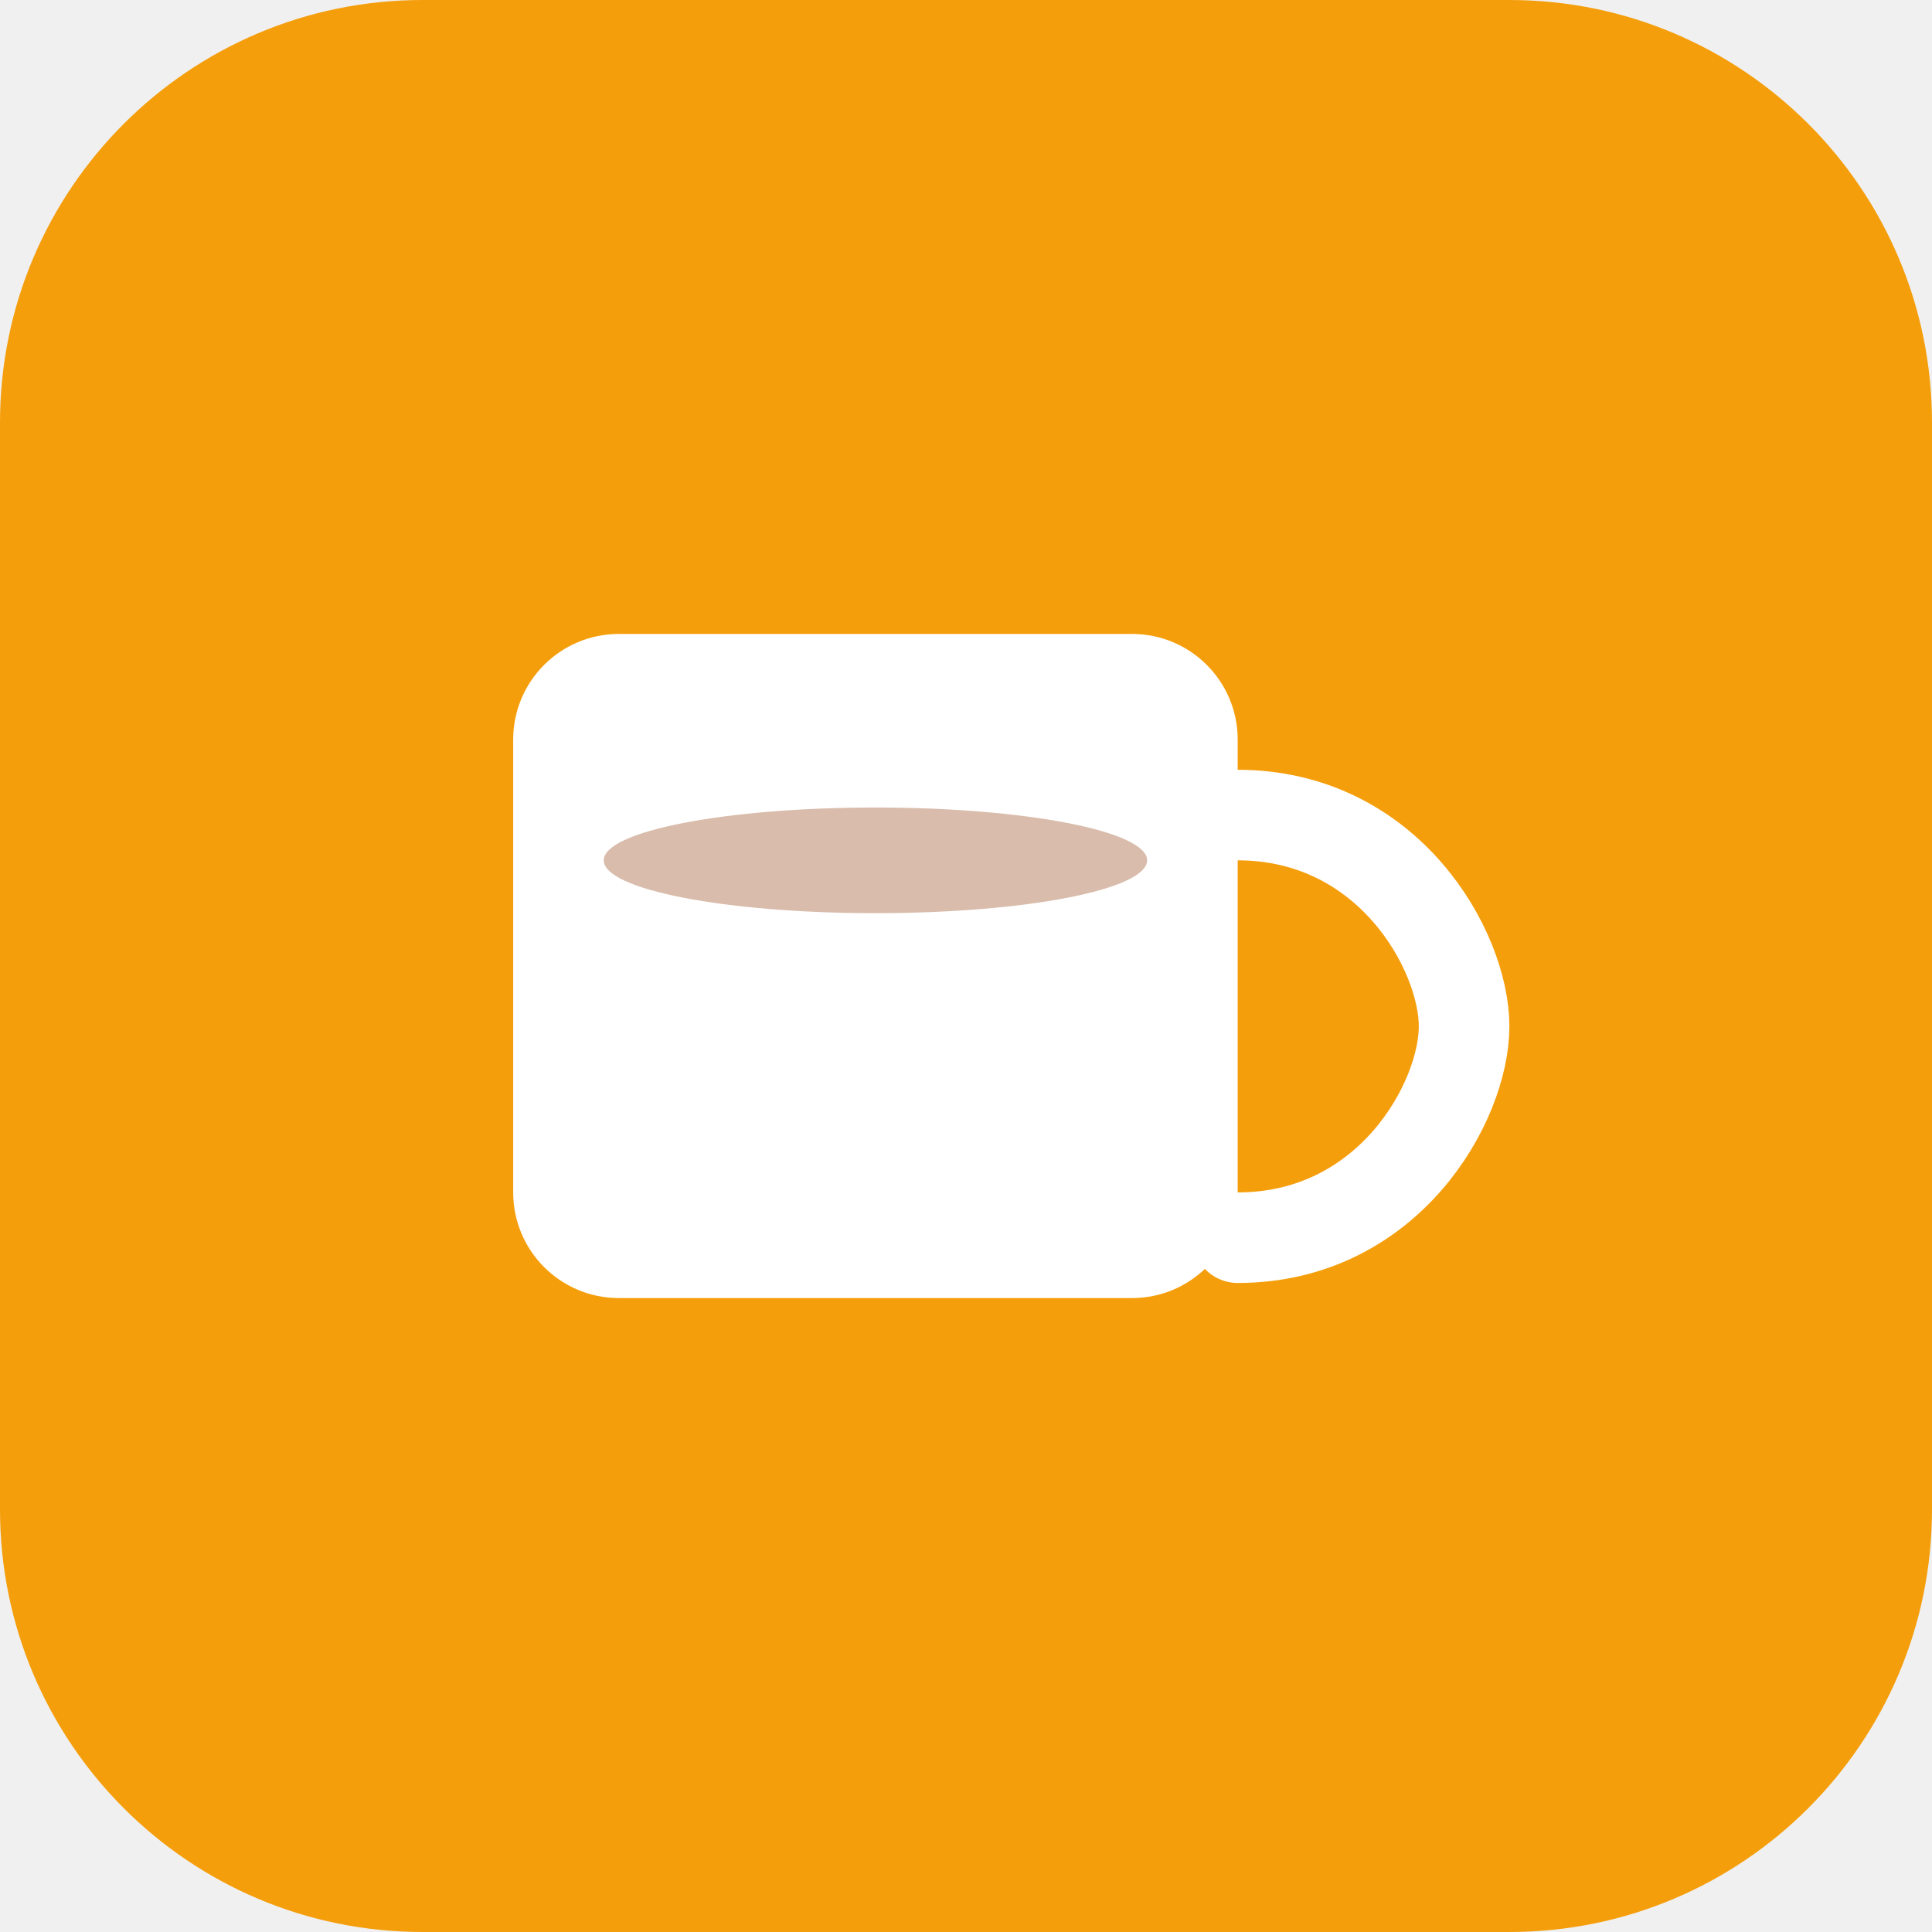
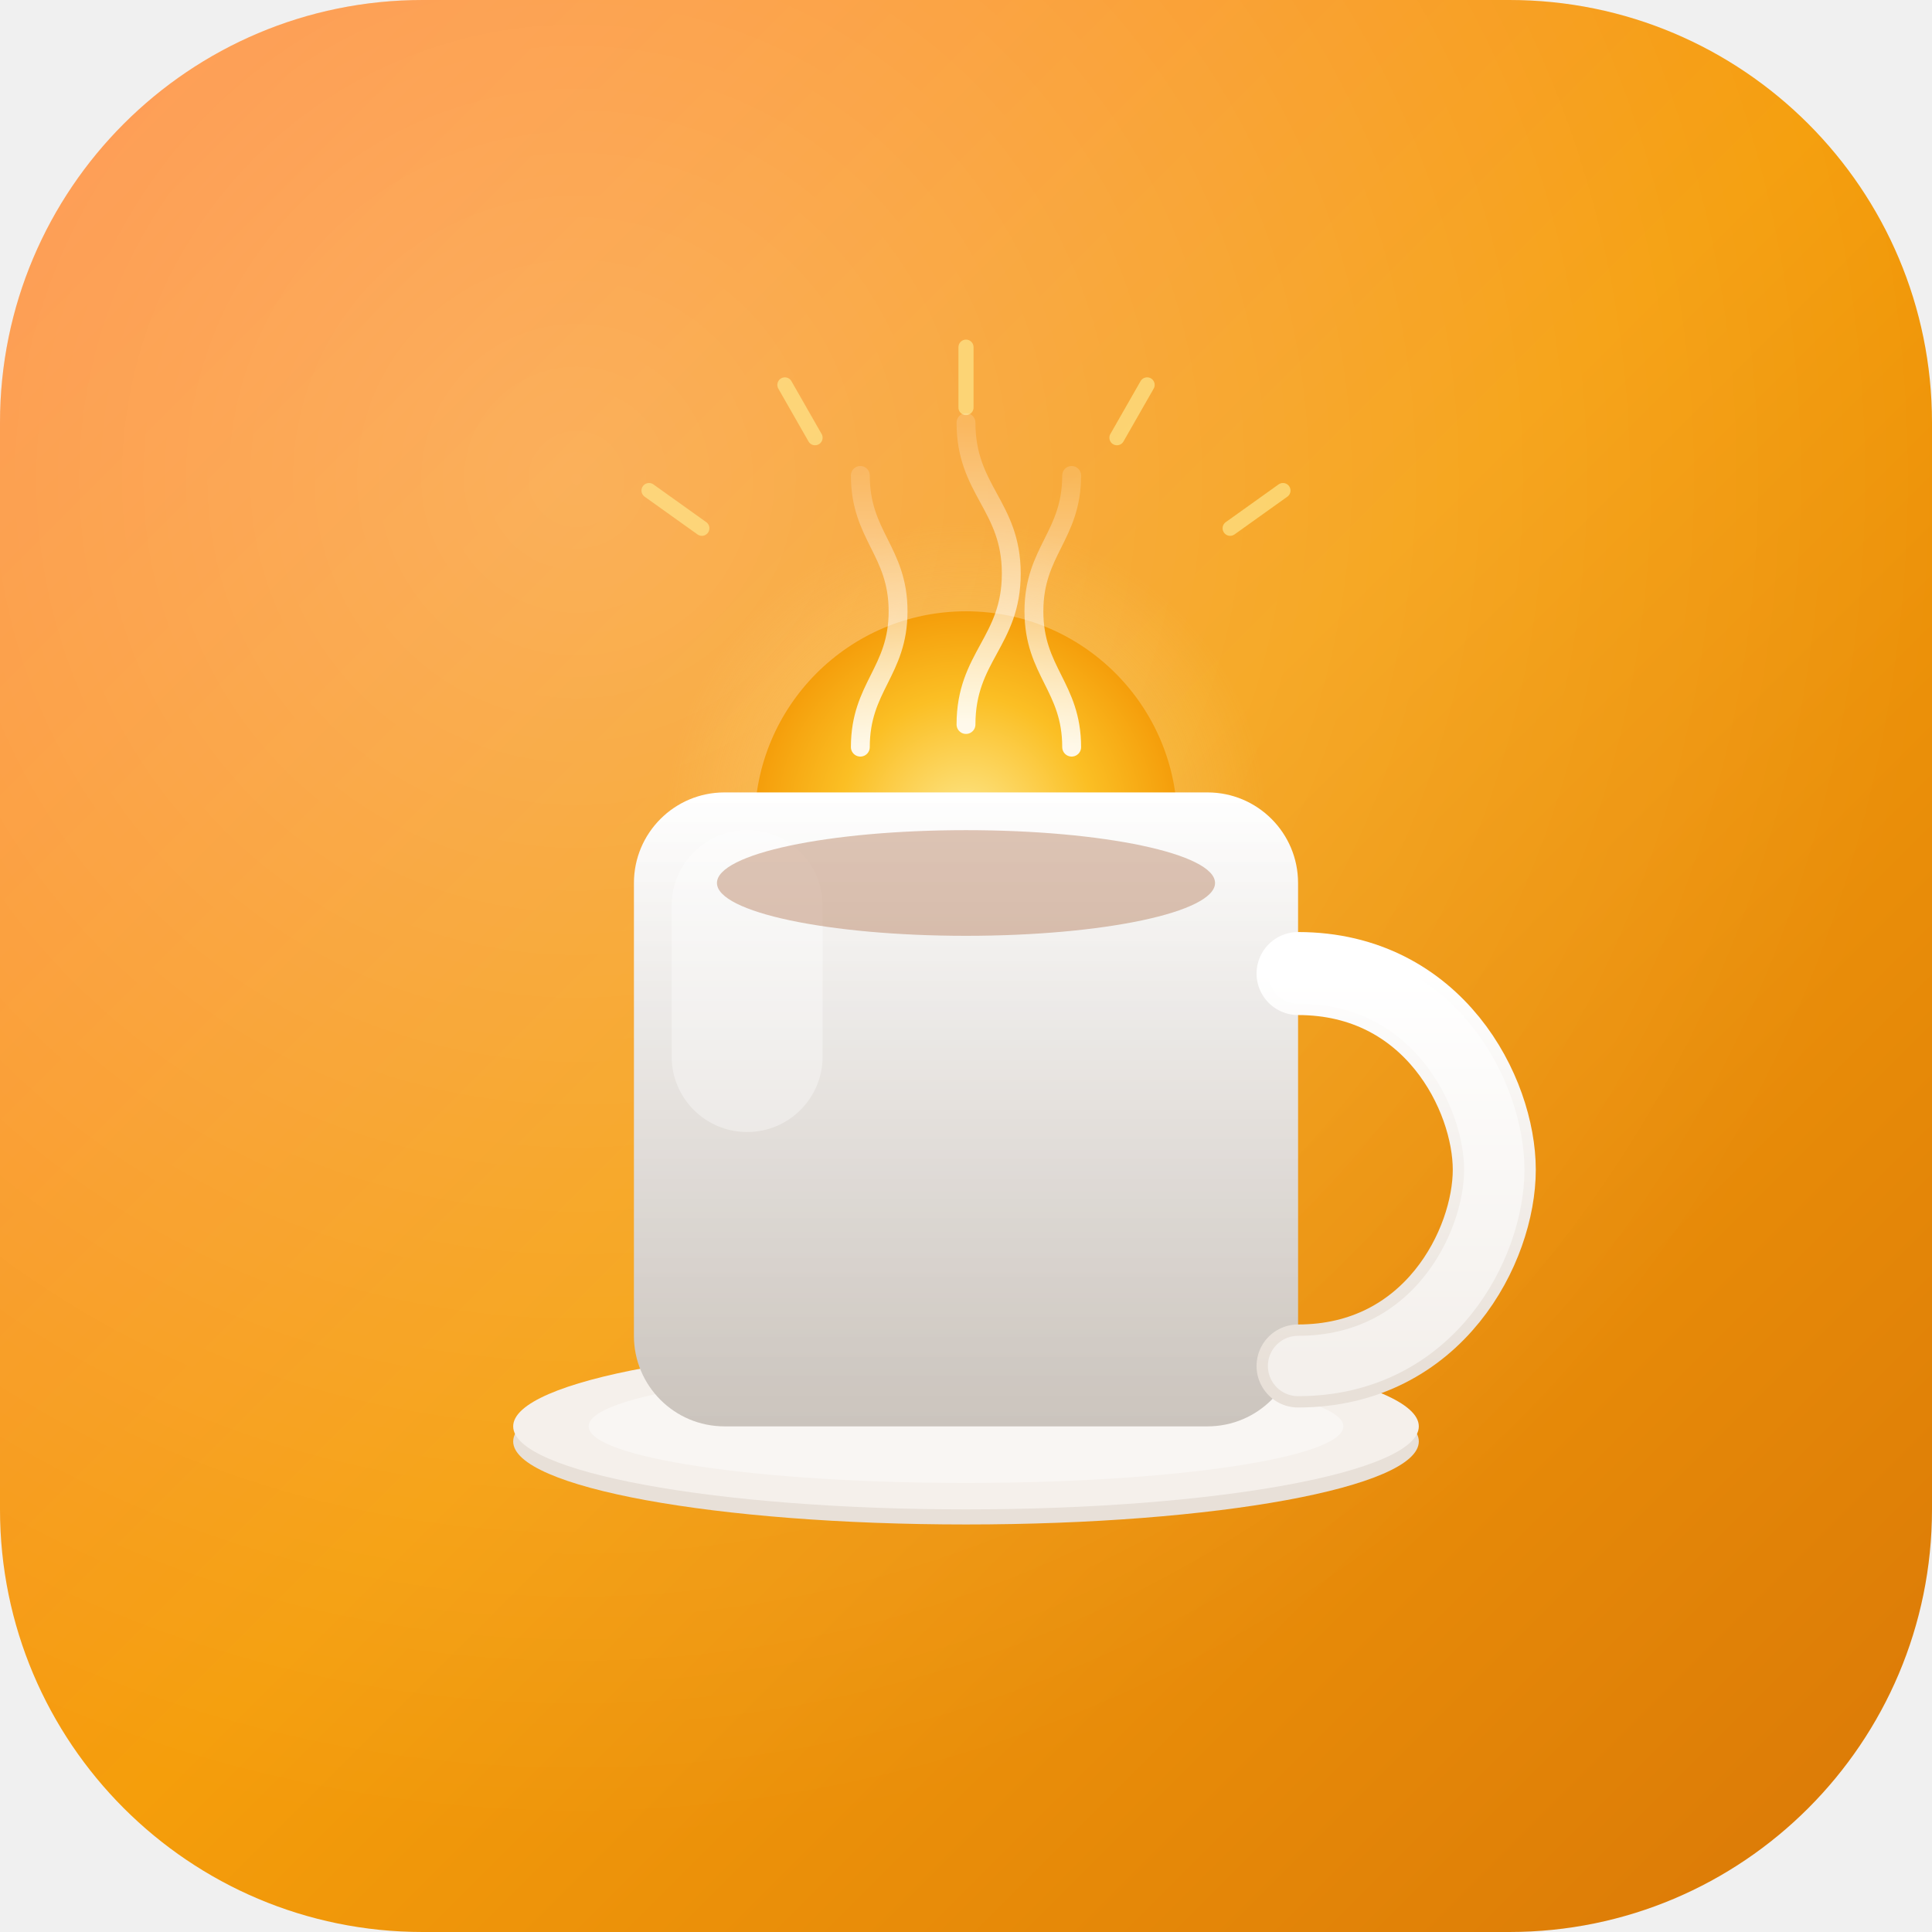
<svg xmlns="http://www.w3.org/2000/svg" viewBox="0 0 512 512">
-   <rect width="512" height="512" rx="112" fill="#F59E0B" />
-   <rect x="136" y="168" width="192" height="176" rx="28" fill="white" />
-   <path d="M328 216 C368 216 388 252 388 272 C388 292 368 328 328 328" fill="none" stroke="white" stroke-width="24" stroke-linecap="round" />
-   <ellipse cx="232" cy="228" rx="72" ry="14" fill="#92400E" opacity="0.35" />
-   <rect x="160" y="184" width="56" height="24" rx="12" fill="white" opacity="0.3" />
+   <defs>
+     <linearGradient id="bg" x1="0" y1="0" x2="1" y2="1">
+       <stop offset="0%" stop-color="#FF8C42" />
+       <stop offset="50%" stop-color="#F59E0B" />
+       <stop offset="100%" stop-color="#D97706" />
+     </linearGradient>
+     <radialGradient id="bgShine" cx="0.3" cy="0.25" r="0.7">
+       <stop offset="0%" stop-color="white" stop-opacity="0.25" />
+       <stop offset="100%" stop-color="white" stop-opacity="0" />
+     </radialGradient>
+     <linearGradient id="cup" x1="0" y1="0" x2="0" y2="1">
+       <stop offset="0%" stop-color="#FFFFFF" />
+       <stop offset="100%" stop-color="#E8E0D8" />
+     </linearGradient>
+     <linearGradient id="cupShadow" x1="0" y1="0" x2="0" y2="1">
+       <stop offset="0%" stop-color="#00000000" />
+       <stop offset="100%" stop-color="#00000020" />
+     </linearGradient>
+     <radialGradient id="sun" cx="0.5" cy="0.5" r="0.5">
+       <stop offset="0%" stop-color="#FDE68A" />
+       <stop offset="60%" stop-color="#FBBF24" />
+       <stop offset="100%" stop-color="#F59E0B" />
+     </radialGradient>
+     <radialGradient id="sunGlow" cx="0.5" cy="0.5" r="0.5">
+       <stop offset="0%" stop-color="#FDE68A" stop-opacity="0.6" />
+       <stop offset="100%" stop-color="#FDE68A" stop-opacity="0" />
+     </radialGradient>
+     <linearGradient id="steam" x1="0" y1="1" x2="0" y2="0">
+       <stop offset="0%" stop-color="white" stop-opacity="0.9" />
+       <stop offset="100%" stop-color="white" stop-opacity="0.15" />
+     </linearGradient>
+   </defs>
+   <rect width="512" height="512" rx="112" fill="url(#bg)" />
+   <rect width="512" height="512" rx="112" fill="url(#bgShine)" />
+   <circle cx="256" cy="218" r="80" fill="url(#sunGlow)" />
+   <clipPath id="sunClip">
+     <rect x="140" y="100" width="232" height="118" />
+   </clipPath>
+   <circle cx="256" cy="218" r="56" fill="url(#sun)" clip-path="url(#sunClip)" />
+   <g stroke="#FDE68A" stroke-width="4" stroke-linecap="round" opacity="0.7">
+     <line x1="256" y1="108" x2="256" y2="92" />
+     <line x1="296" y1="116" x2="304" y2="102" />
+     <line x1="216" y1="116" x2="208" y2="102" />
+     <line x1="326" y1="140" x2="340" y2="130" />
+     <line x1="186" y1="140" x2="172" y2="130" />
+   </g>
+   <ellipse cx="256" cy="382" rx="120" ry="22" fill="#E8E0D8" />
+   <ellipse cx="256" cy="378" rx="120" ry="22" fill="#F5F0EB" />
+   <ellipse cx="256" cy="378" rx="100" ry="15" fill="white" opacity="0.4" />
+   <rect x="168" y="210" width="176" height="168" rx="24" fill="url(#cup)" />
+   <rect x="168" y="210" width="176" height="168" rx="24" fill="url(#cupShadow)" />
+   <rect x="178" y="220" width="40" height="80" rx="20" fill="white" opacity="0.35" />
+   <path d="M344 258 C380 258 396 290 396 310 C396 330 380 362 344 362" fill="none" stroke="url(#cup)" stroke-width="22" stroke-linecap="round" />
+   <path d="M344 258 C380 258 396 290 396 310 C396 330 380 362 344 362" fill="none" stroke="white" stroke-width="16" stroke-linecap="round" opacity="0.5" />
+   <ellipse cx="256" cy="234" rx="66" ry="14" fill="#92400E" opacity="0.3" />
+   <g fill="none" stroke="url(#steam)" stroke-width="5" stroke-linecap="round">
+     <path d="M228 198 C228 182 238 178 238 162 C238 146 228 142 228 126" />
+     <path d="M256 192 C256 174 268 170 268 152 C268 134 256 130 256 112" />
+     <path d="M284 198 C284 182 274 178 274 162 C274 146 284 142 284 126" />
+   </g>
</svg>
